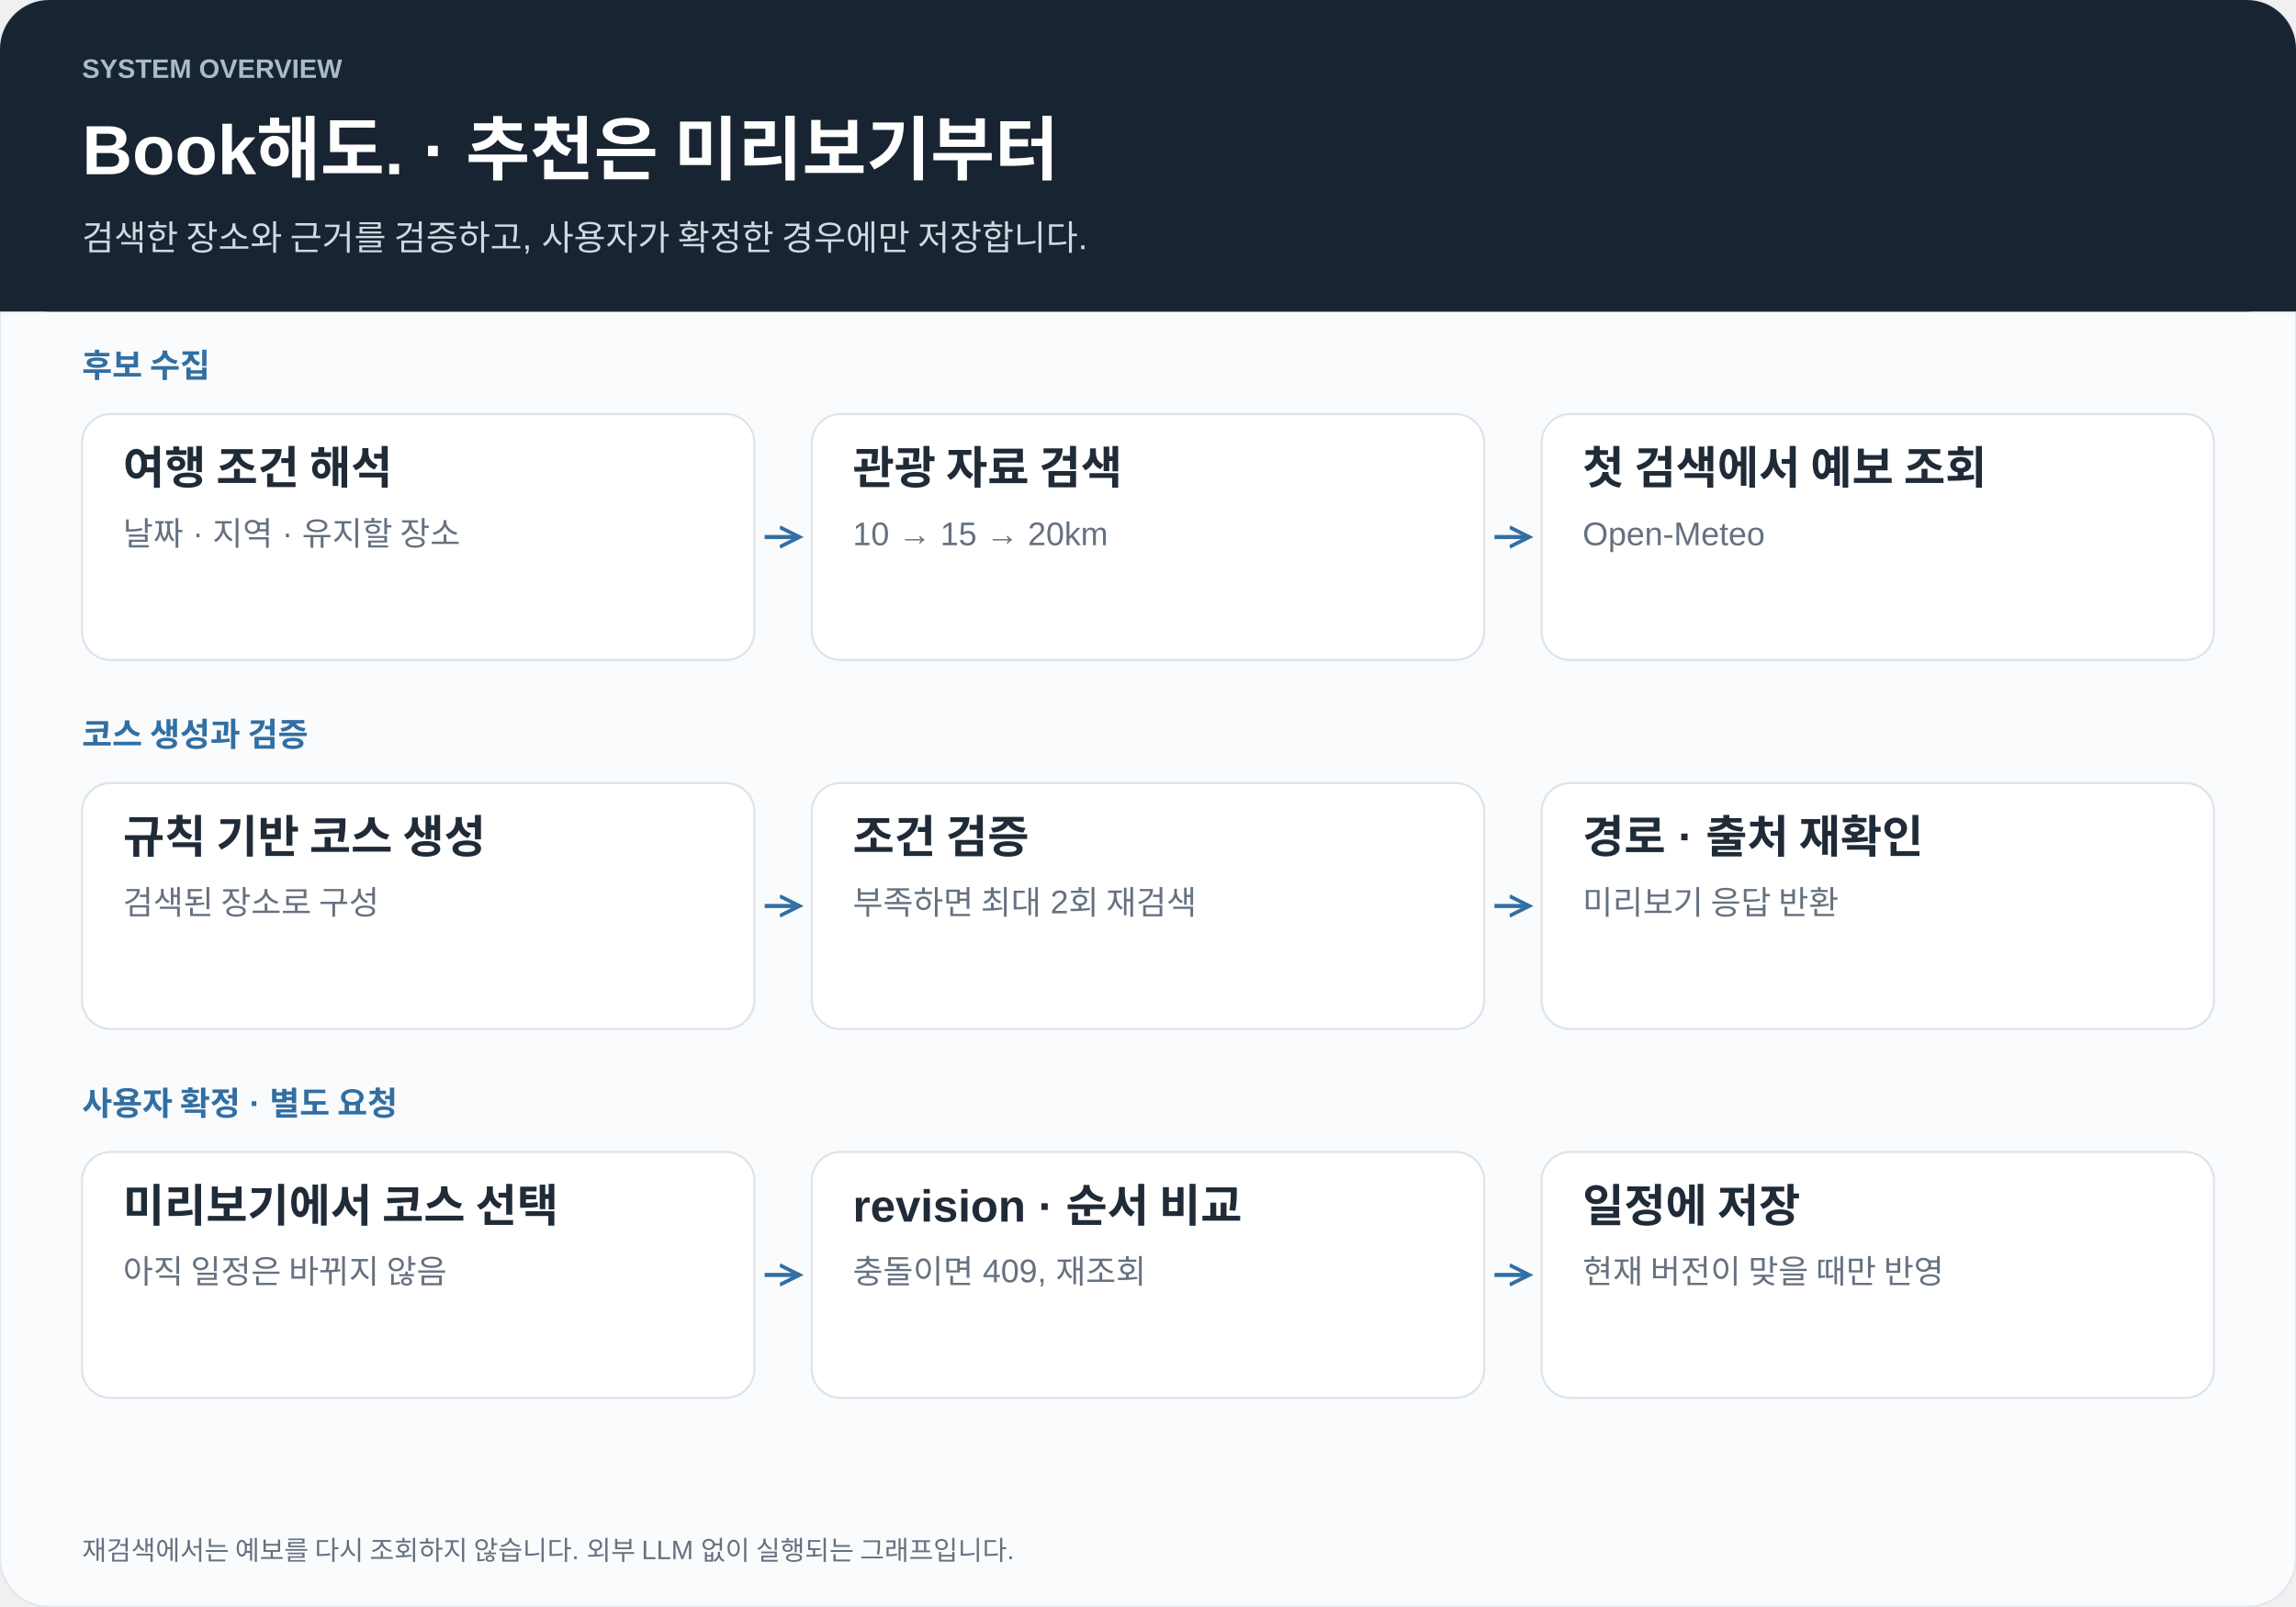
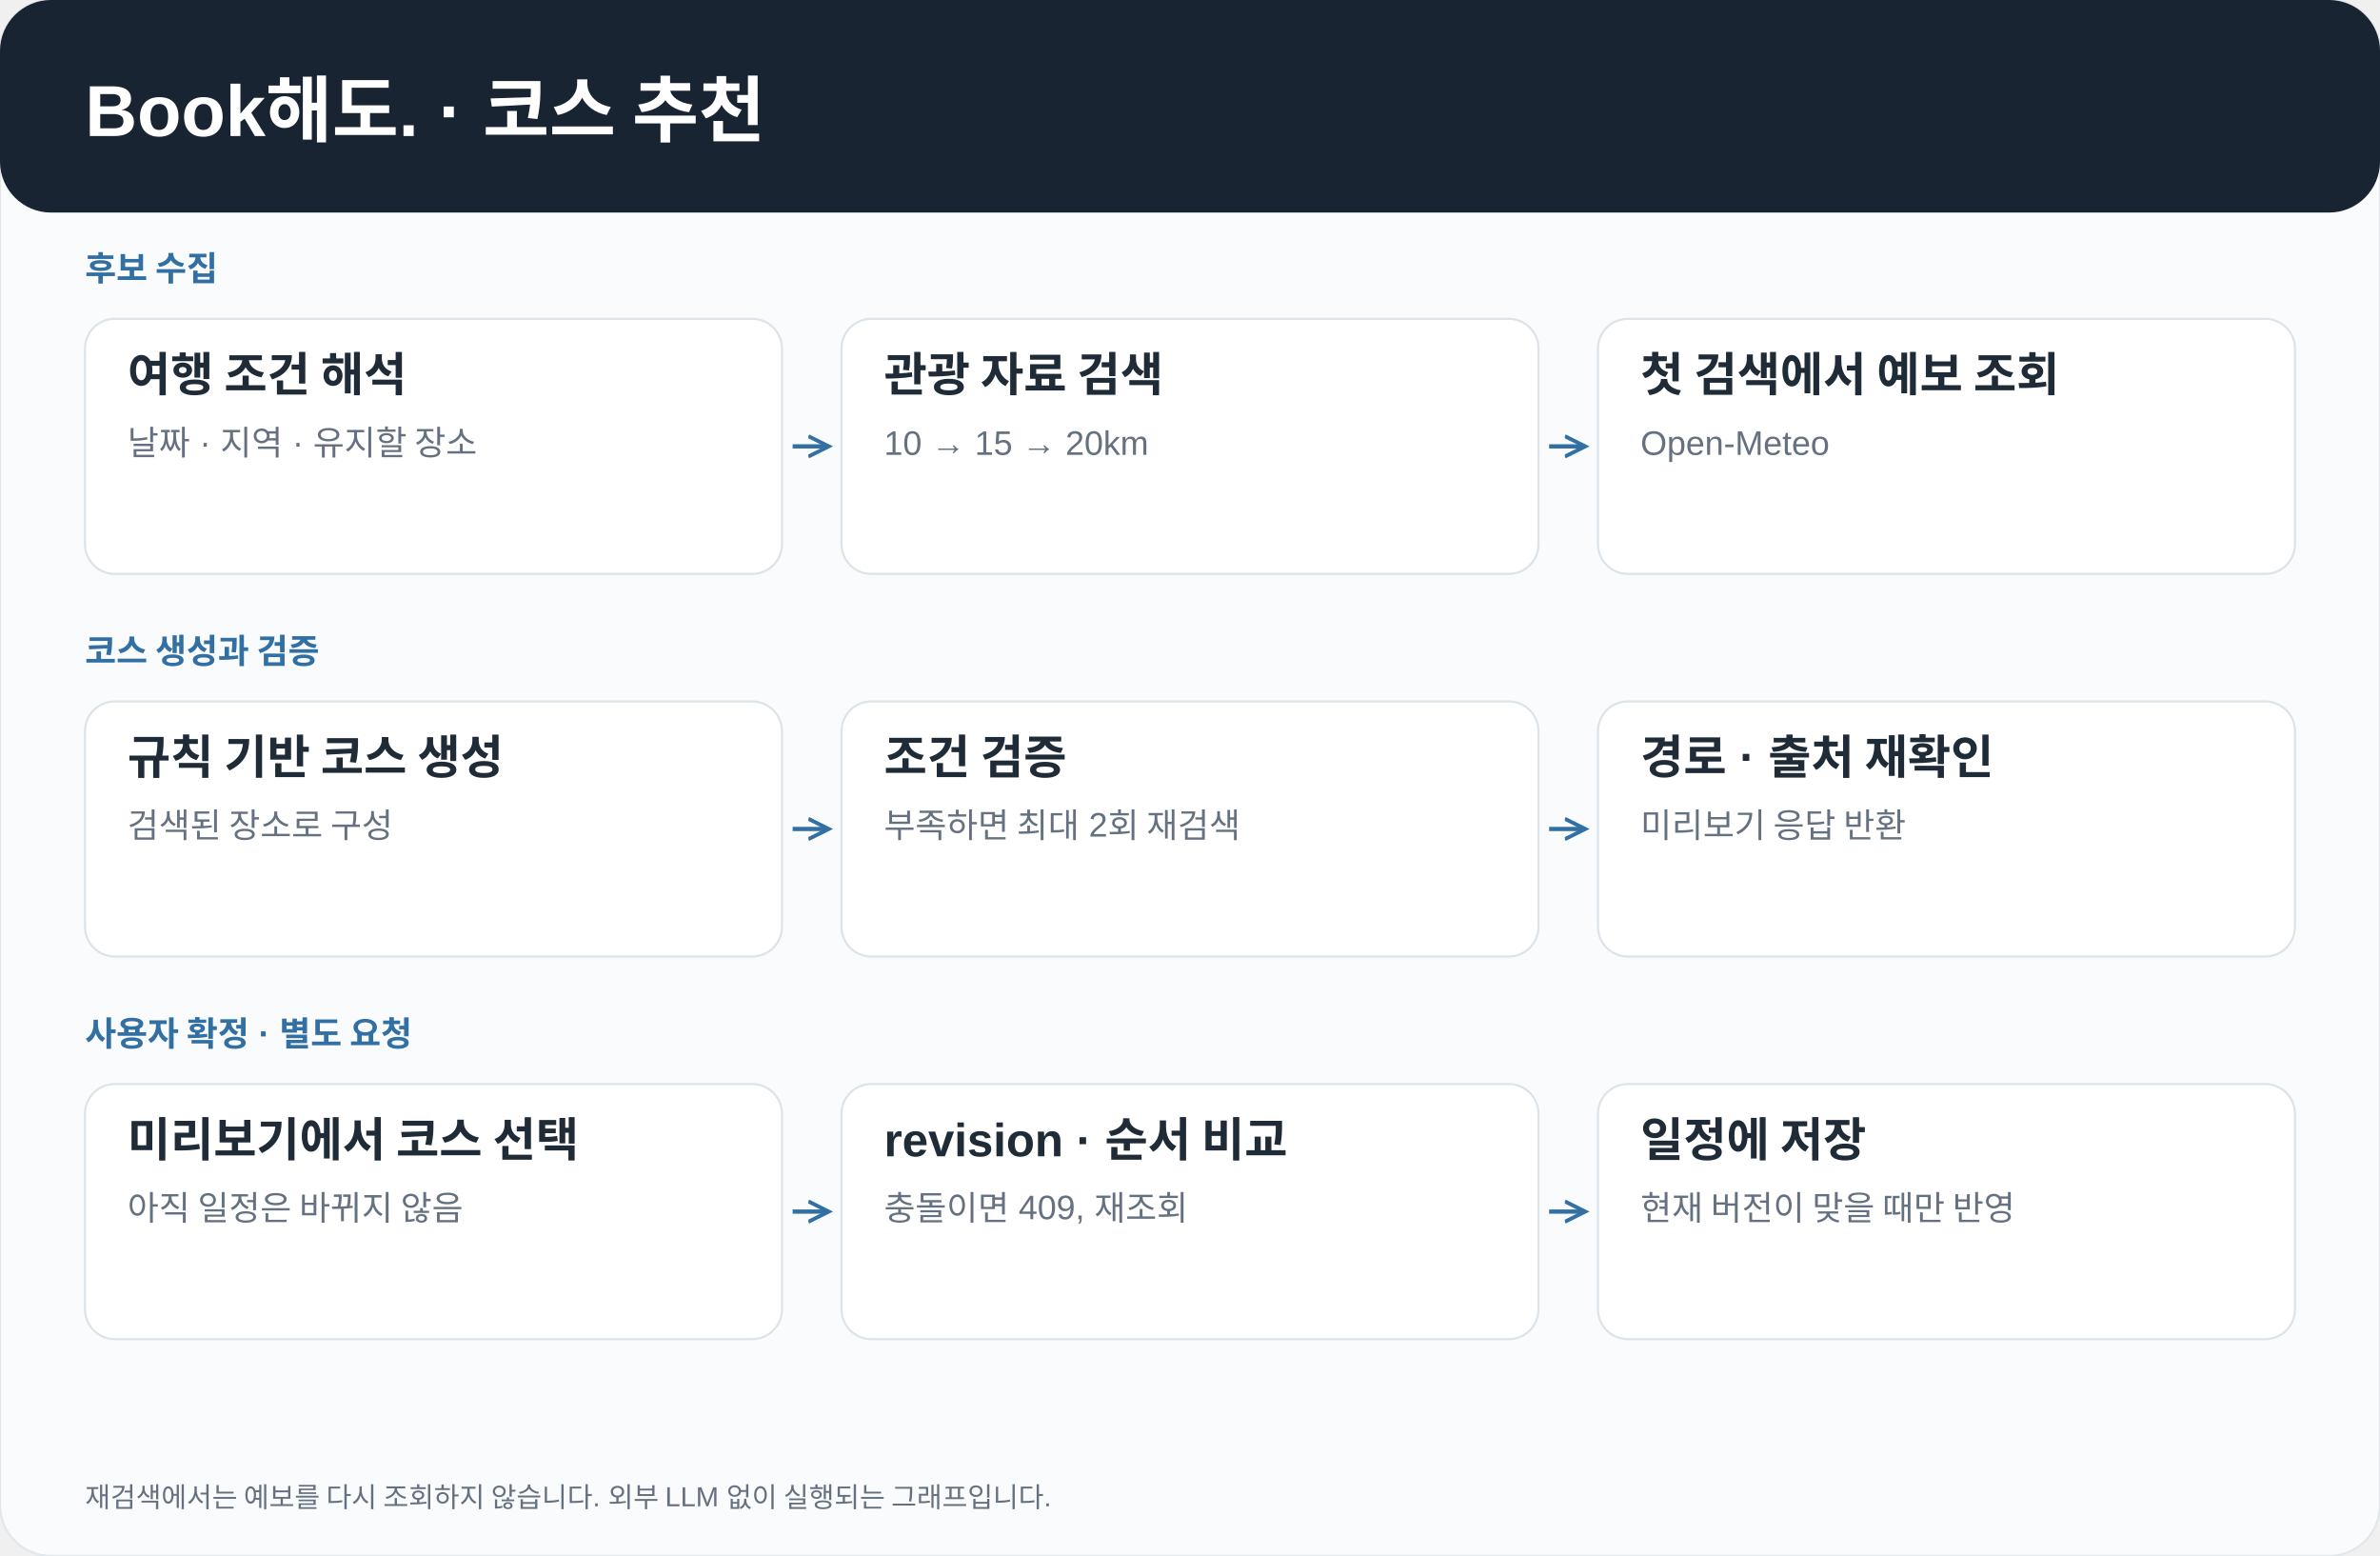
- <svg xmlns="http://www.w3.org/2000/svg" width="1120" height="784" viewBox="0 0 1120 784" role="img" aria-labelledby="title desc" font-family="Segoe UI, Malgun Gothic, Arial, sans-serif">
+ <svg xmlns="http://www.w3.org/2000/svg" width="1120" height="732" viewBox="0 0 1120 732" role="img" aria-labelledby="title desc" font-family="Segoe UI, Malgun Gothic, Arial, sans-serif">
  <defs>
    <marker id="arrow" viewBox="0 0 10 10" refX="8" refY="5" markerWidth="6" markerHeight="6" orient="auto">
      <path d="M0 1 L8 5 L0 9" fill="none" stroke="#326FA2" stroke-width="1.5" />
    </marker>
  </defs>
-   <rect x="0" y="0" width="1120" height="784" rx="24" fill="#FAFBFC" stroke="#E2E7EC" />
-   <rect x="0" y="0" width="1120" height="152" rx="24" fill="#182432" stroke="none" />
-   <rect x="0" y="116" width="1120" height="36" rx="0" fill="#182432" stroke="none" />
-   <text x="40" y="38" font-size="13" fill="#A8BCCB" font-weight="650">SYSTEM OVERVIEW</text>
-   <text x="40" y="85" font-size="34" fill="#FFFFFF" font-weight="650">Book해도. · 추천은 미리보기부터</text>
-   <text x="40" y="122" font-size="17" fill="#CFD9E2" font-weight="400">검색한 장소와 근거를 검증하고, 사용자가 확정한 경우에만 저장합니다.</text>
-   <text x="40" y="184" font-size="16" fill="#326FA2" font-weight="650">후보 수집</text>
-   <rect x="40" y="202" width="328" height="120" rx="14" fill="#FFFFFF" stroke="#DCE3E9" />
-   <text x="60" y="236" font-size="22" fill="#202B38" font-weight="650">여행 조건 해석</text>
-   <text x="60" y="266" font-size="16" fill="#657180" font-weight="400">날짜 · 지역 · 유지할 장소</text>
-   <path d="M373 262 L390 262" fill="none" stroke="#326FA2" stroke-width="2" marker-end="url(#arrow)" />
-   <rect x="396" y="202" width="328" height="120" rx="14" fill="#FFFFFF" stroke="#DCE3E9" />
-   <text x="416" y="236" font-size="22" fill="#202B38" font-weight="650">관광 자료 검색</text>
-   <text x="416" y="266" font-size="16" fill="#657180" font-weight="400">10 → 15 → 20km</text>
-   <path d="M729 262 L746 262" fill="none" stroke="#326FA2" stroke-width="2" marker-end="url(#arrow)" />
-   <rect x="752" y="202" width="328" height="120" rx="14" fill="#FFFFFF" stroke="#DCE3E9" />
-   <text x="772" y="236" font-size="22" fill="#202B38" font-weight="650">첫 검색에서 예보 조회</text>
-   <text x="772" y="266" font-size="16" fill="#657180" font-weight="400">Open-Meteo</text>
-   <text x="40" y="364" font-size="16" fill="#326FA2" font-weight="650">코스 생성과 검증</text>
-   <rect x="40" y="382" width="328" height="120" rx="14" fill="#FFFFFF" stroke="#DCE3E9" />
-   <text x="60" y="416" font-size="22" fill="#202B38" font-weight="650">규칙 기반 코스 생성</text>
-   <text x="60" y="446" font-size="16" fill="#657180" font-weight="400">검색된 장소로 구성</text>
-   <path d="M373 442 L390 442" fill="none" stroke="#326FA2" stroke-width="2" marker-end="url(#arrow)" />
-   <rect x="396" y="382" width="328" height="120" rx="14" fill="#FFFFFF" stroke="#DCE3E9" />
-   <text x="416" y="416" font-size="22" fill="#202B38" font-weight="650">조건 검증</text>
-   <text x="416" y="446" font-size="16" fill="#657180" font-weight="400">부족하면 최대 2회 재검색</text>
-   <path d="M729 442 L746 442" fill="none" stroke="#326FA2" stroke-width="2" marker-end="url(#arrow)" />
-   <rect x="752" y="382" width="328" height="120" rx="14" fill="#FFFFFF" stroke="#DCE3E9" />
-   <text x="772" y="416" font-size="22" fill="#202B38" font-weight="650">경로 · 출처 재확인</text>
-   <text x="772" y="446" font-size="16" fill="#657180" font-weight="400">미리보기 응답 반환</text>
-   <text x="40" y="544" font-size="16" fill="#326FA2" font-weight="650">사용자 확정 · 별도 요청</text>
-   <rect x="40" y="562" width="328" height="120" rx="14" fill="#FFFFFF" stroke="#DCE3E9" />
-   <text x="60" y="596" font-size="22" fill="#202B38" font-weight="650">미리보기에서 코스 선택</text>
-   <text x="60" y="626" font-size="16" fill="#657180" font-weight="400">아직 일정은 바뀌지 않음</text>
-   <path d="M373 622 L390 622" fill="none" stroke="#326FA2" stroke-width="2" marker-end="url(#arrow)" />
-   <rect x="396" y="562" width="328" height="120" rx="14" fill="#FFFFFF" stroke="#DCE3E9" />
-   <text x="416" y="596" font-size="22" fill="#202B38" font-weight="650">revision · 순서 비교</text>
-   <text x="416" y="626" font-size="16" fill="#657180" font-weight="400">충돌이면 409, 재조회</text>
-   <path d="M729 622 L746 622" fill="none" stroke="#326FA2" stroke-width="2" marker-end="url(#arrow)" />
-   <rect x="752" y="562" width="328" height="120" rx="14" fill="#FFFFFF" stroke="#DCE3E9" />
-   <text x="772" y="596" font-size="22" fill="#202B38" font-weight="650">일정에 저장</text>
-   <text x="772" y="626" font-size="16" fill="#657180" font-weight="400">현재 버전이 맞을 때만 반영</text>
-   <text x="40" y="761" font-size="13" fill="#657180" font-weight="400">재검색에서는 예보를 다시 조회하지 않습니다. 외부 LLM 없이 실행되는 그래프입니다.</text>
+   <rect x="0" y="0" width="1120" height="732" rx="24" fill="#FAFBFC" stroke="#E2E7EC" />
+   <rect x="0" y="0" width="1120" height="100" rx="24" fill="#182432" stroke="none" />
+   <text x="40" y="64" font-size="34" fill="#FFFFFF" font-weight="650">Book해도. · 코스 추천</text>
+   <g transform="translate(0 -52)">
+     <text x="40" y="184" font-size="16" fill="#326FA2" font-weight="650">후보 수집</text>
+     <rect x="40" y="202" width="328" height="120" rx="14" fill="#FFFFFF" stroke="#DCE3E9" />
+     <text x="60" y="236" font-size="22" fill="#202B38" font-weight="650">여행 조건 해석</text>
+     <text x="60" y="266" font-size="16" fill="#657180" font-weight="400">날짜 · 지역 · 유지할 장소</text>
+     <path d="M373 262 L390 262" fill="none" stroke="#326FA2" stroke-width="2" marker-end="url(#arrow)" />
+     <rect x="396" y="202" width="328" height="120" rx="14" fill="#FFFFFF" stroke="#DCE3E9" />
+     <text x="416" y="236" font-size="22" fill="#202B38" font-weight="650">관광 자료 검색</text>
+     <text x="416" y="266" font-size="16" fill="#657180" font-weight="400">10 → 15 → 20km</text>
+     <path d="M729 262 L746 262" fill="none" stroke="#326FA2" stroke-width="2" marker-end="url(#arrow)" />
+     <rect x="752" y="202" width="328" height="120" rx="14" fill="#FFFFFF" stroke="#DCE3E9" />
+     <text x="772" y="236" font-size="22" fill="#202B38" font-weight="650">첫 검색에서 예보 조회</text>
+     <text x="772" y="266" font-size="16" fill="#657180" font-weight="400">Open-Meteo</text>
+     <text x="40" y="364" font-size="16" fill="#326FA2" font-weight="650">코스 생성과 검증</text>
+     <rect x="40" y="382" width="328" height="120" rx="14" fill="#FFFFFF" stroke="#DCE3E9" />
+     <text x="60" y="416" font-size="22" fill="#202B38" font-weight="650">규칙 기반 코스 생성</text>
+     <text x="60" y="446" font-size="16" fill="#657180" font-weight="400">검색된 장소로 구성</text>
+     <path d="M373 442 L390 442" fill="none" stroke="#326FA2" stroke-width="2" marker-end="url(#arrow)" />
+     <rect x="396" y="382" width="328" height="120" rx="14" fill="#FFFFFF" stroke="#DCE3E9" />
+     <text x="416" y="416" font-size="22" fill="#202B38" font-weight="650">조건 검증</text>
+     <text x="416" y="446" font-size="16" fill="#657180" font-weight="400">부족하면 최대 2회 재검색</text>
+     <path d="M729 442 L746 442" fill="none" stroke="#326FA2" stroke-width="2" marker-end="url(#arrow)" />
+     <rect x="752" y="382" width="328" height="120" rx="14" fill="#FFFFFF" stroke="#DCE3E9" />
+     <text x="772" y="416" font-size="22" fill="#202B38" font-weight="650">경로 · 출처 재확인</text>
+     <text x="772" y="446" font-size="16" fill="#657180" font-weight="400">미리보기 응답 반환</text>
+     <text x="40" y="544" font-size="16" fill="#326FA2" font-weight="650">사용자 확정 · 별도 요청</text>
+     <rect x="40" y="562" width="328" height="120" rx="14" fill="#FFFFFF" stroke="#DCE3E9" />
+     <text x="60" y="596" font-size="22" fill="#202B38" font-weight="650">미리보기에서 코스 선택</text>
+     <text x="60" y="626" font-size="16" fill="#657180" font-weight="400">아직 일정은 바뀌지 않음</text>
+     <path d="M373 622 L390 622" fill="none" stroke="#326FA2" stroke-width="2" marker-end="url(#arrow)" />
+     <rect x="396" y="562" width="328" height="120" rx="14" fill="#FFFFFF" stroke="#DCE3E9" />
+     <text x="416" y="596" font-size="22" fill="#202B38" font-weight="650">revision · 순서 비교</text>
+     <text x="416" y="626" font-size="16" fill="#657180" font-weight="400">충돌이면 409, 재조회</text>
+     <path d="M729 622 L746 622" fill="none" stroke="#326FA2" stroke-width="2" marker-end="url(#arrow)" />
+     <rect x="752" y="562" width="328" height="120" rx="14" fill="#FFFFFF" stroke="#DCE3E9" />
+     <text x="772" y="596" font-size="22" fill="#202B38" font-weight="650">일정에 저장</text>
+     <text x="772" y="626" font-size="16" fill="#657180" font-weight="400">현재 버전이 맞을 때만 반영</text>
+     <text x="40" y="761" font-size="13" fill="#657180" font-weight="400">재검색에서는 예보를 다시 조회하지 않습니다. 외부 LLM 없이 실행되는 그래프입니다.</text>
+   </g>
</svg>
